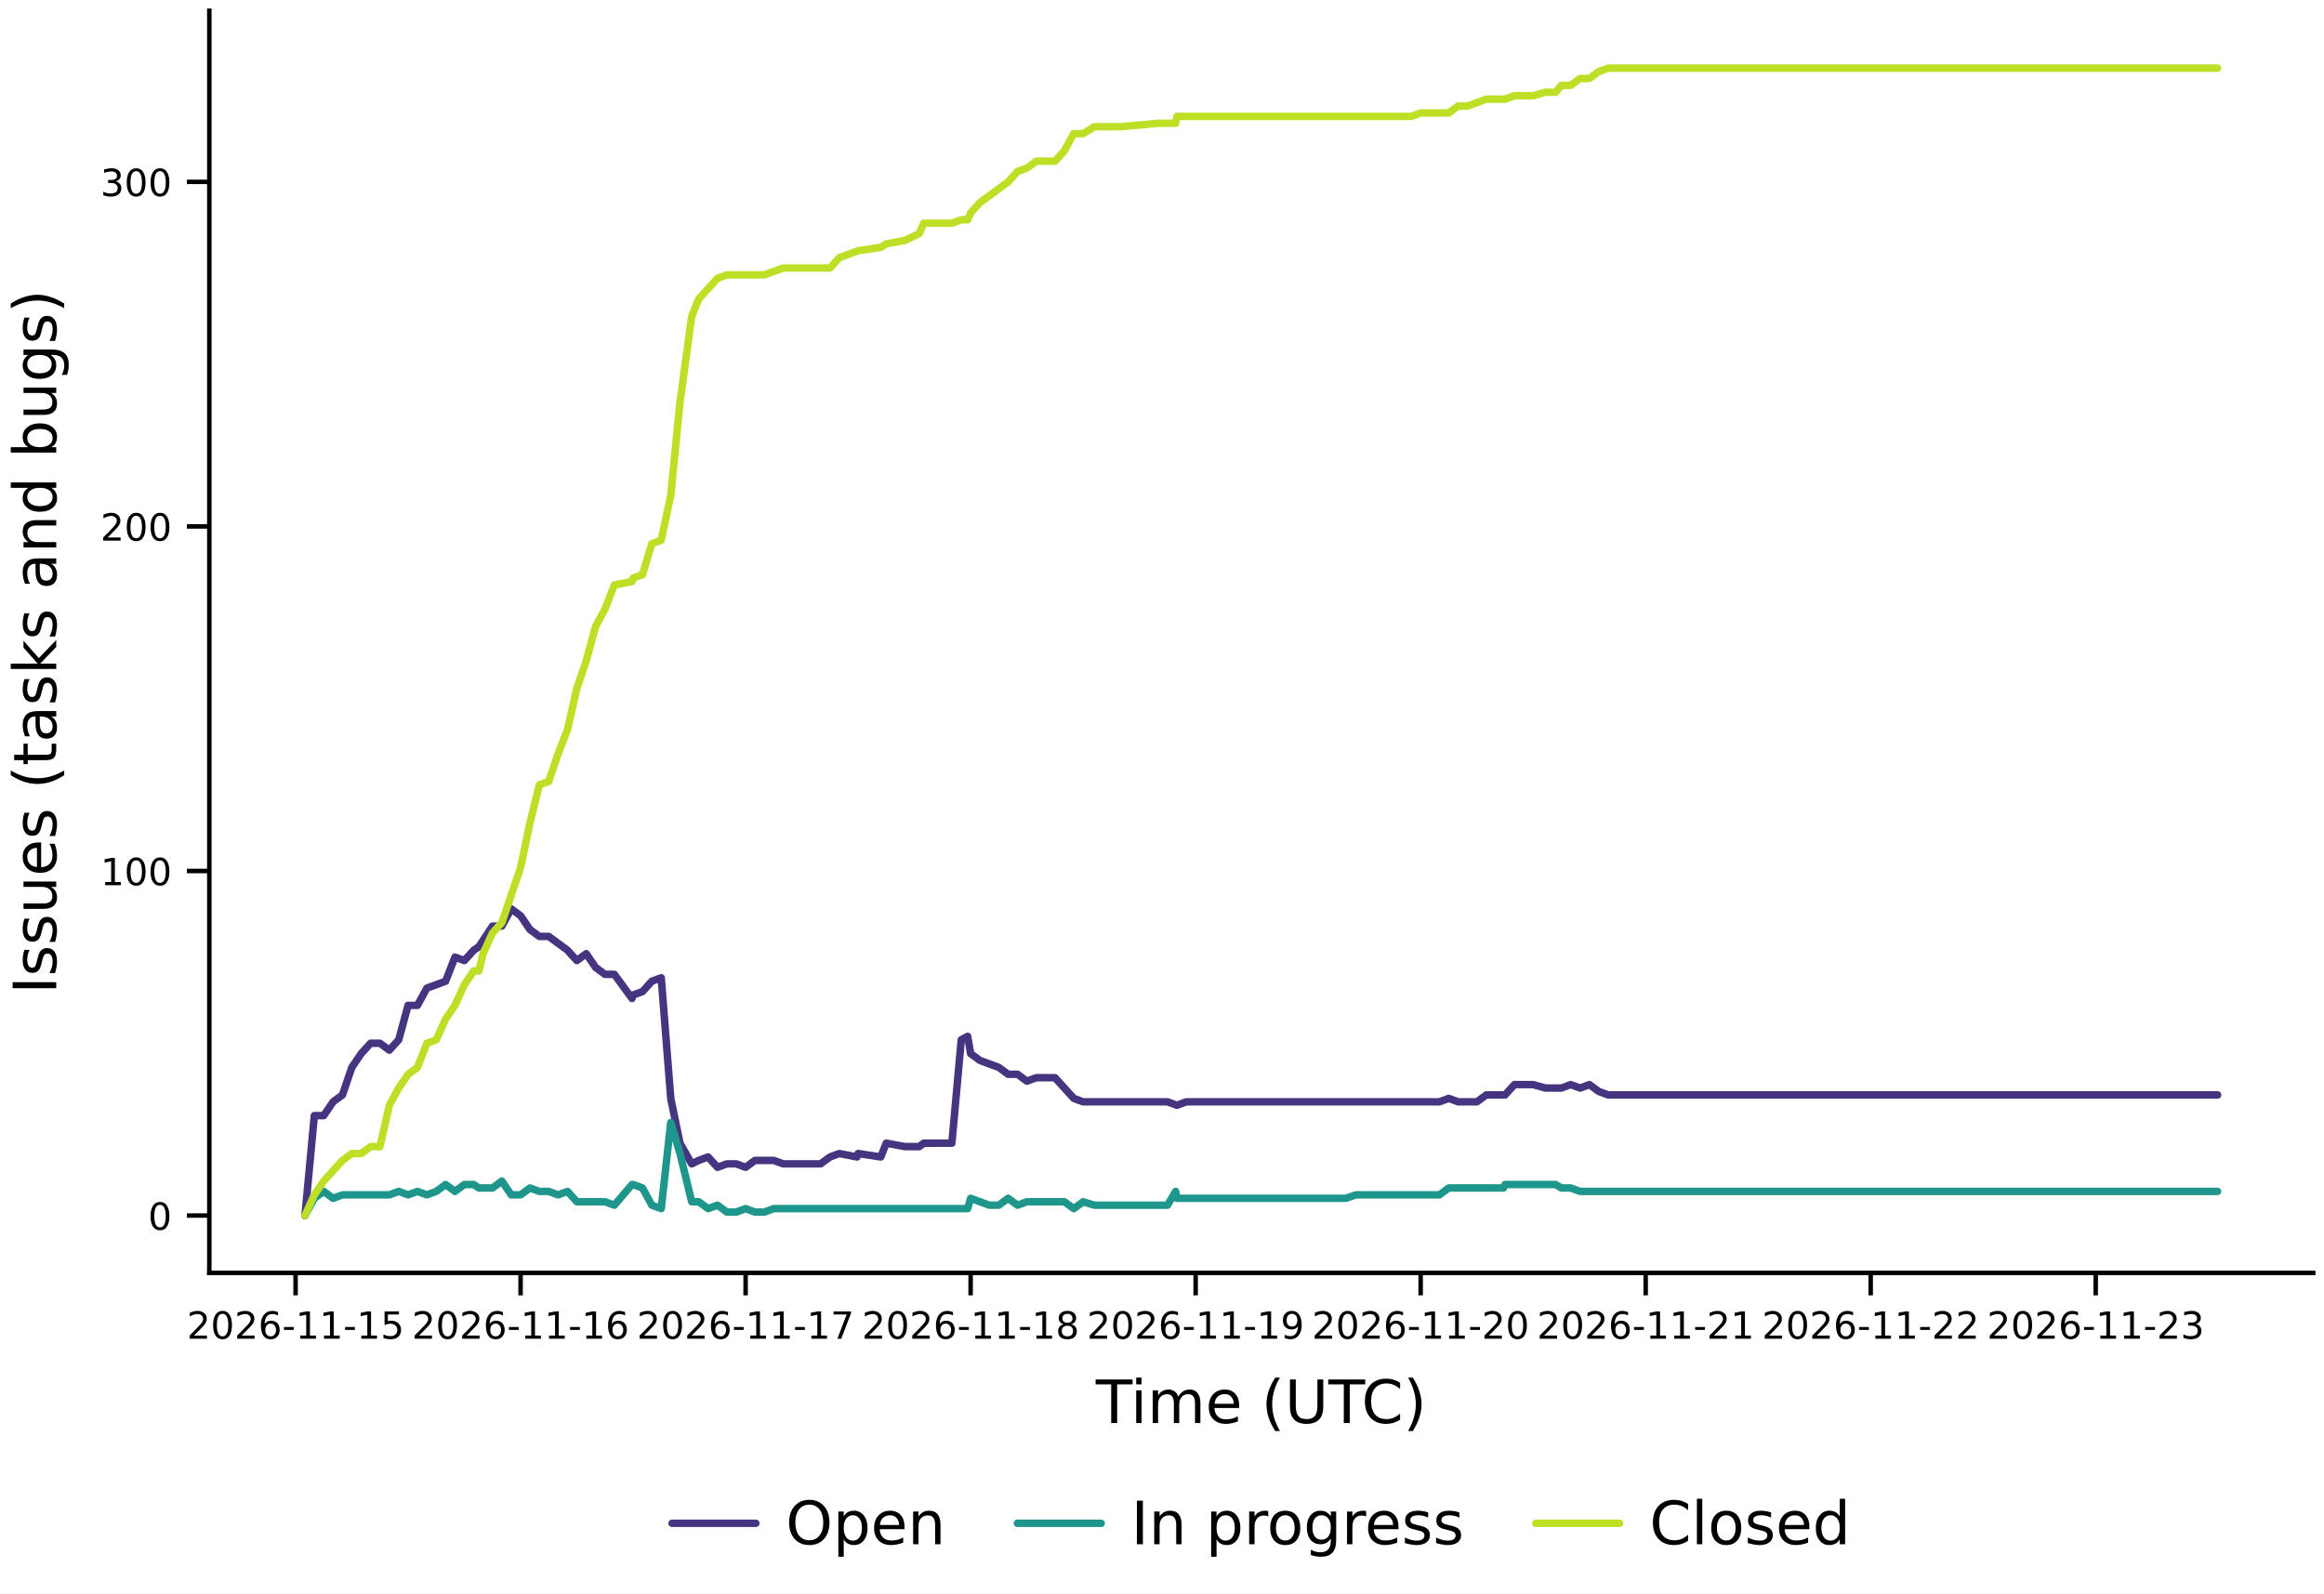
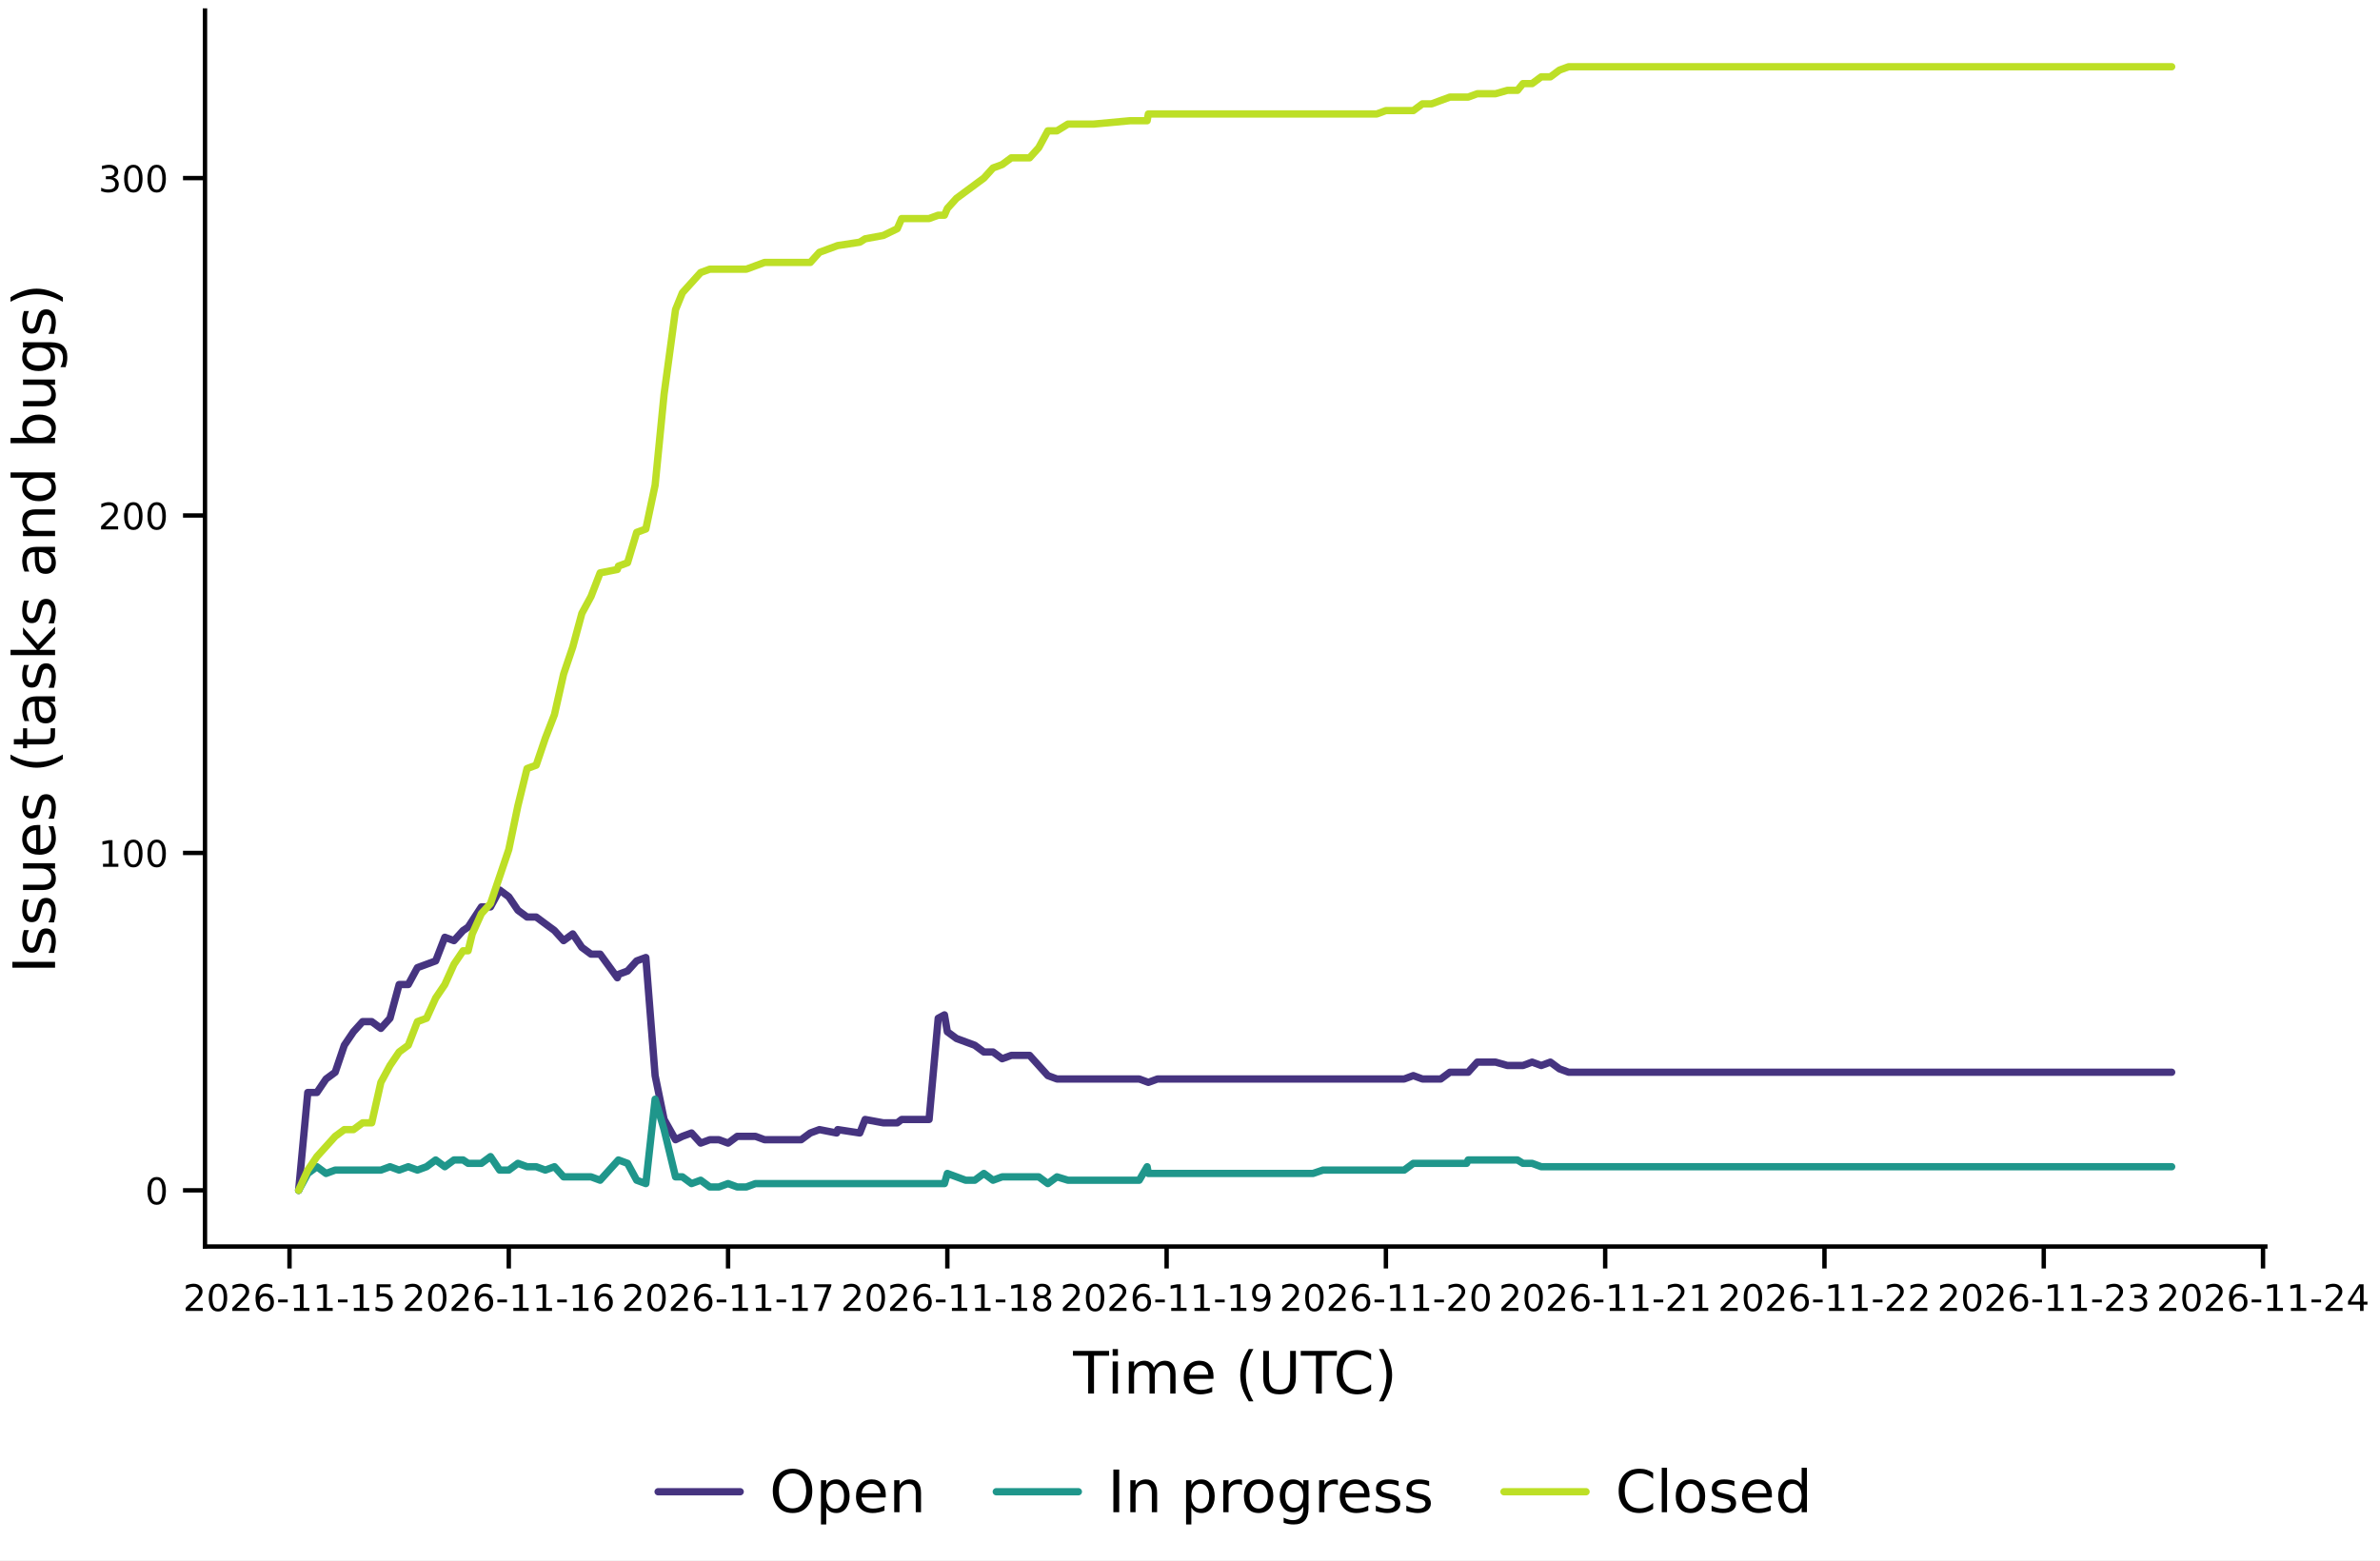
- <svg xmlns="http://www.w3.org/2000/svg" xmlns:xlink="http://www.w3.org/1999/xlink" width="310.696pt" height="213.046pt" viewBox="0 0 310.696 213.046" version="1.1">
+ <svg xmlns="http://www.w3.org/2000/svg" xmlns:xlink="http://www.w3.org/1999/xlink" width="324.913pt" height="213.046pt" viewBox="0 0 324.913 213.046" version="1.1">
  <defs>
    <style type="text/css">*{stroke-linejoin: round; stroke-linecap: butt}</style>
  </defs>
  <g id="figure_1">
    <g id="patch_1">
-       <path d="M -0 213.046  L 310.696 213.046  L 310.696 0  L -0 0  z " style="fill: #ffffff" />
+       <path d="M 0 213.046  L 324.913 213.046  L 324.913 0  L 0 0  z " style="fill: #ffffff" />
    </g>
    <g id="axes_1">
      <g id="patch_2">
        <path d="M 27.984 170.203  L 309.256 170.203  L 309.256 1.44  L 27.984 1.44  z " style="fill: #ffffff" />
      </g>
      <g id="matplotlib.axis_1">
        <g id="xtick_1">
          <g id="line2d_1">
            <defs>
-               <path id="m48a8de0742" d="M 0 0  L 0 3  " style="stroke: #000000; stroke-width: 0.6" />
+               <path id="m633781ddd7" d="M 0 0  L 0 3  " style="stroke: #000000; stroke-width: 0.6" />
            </defs>
            <g>
-               <use xlink:href="#m48a8de0742" x="39.516" y="170.203" style="stroke: #000000; stroke-width: 0.6" />
+               <use xlink:href="#m633781ddd7" x="39.522" y="170.203" style="stroke: #000000; stroke-width: 0.6" />
            </g>
          </g>
          <g id="text_1">
-             <text style="font-size: 5px; font-family: 'DejaVu Sans', sans-serif; text-anchor: middle" x="39.516" y="179.002" transform="rotate(-0 39.516 179.0017)">2026-11-15</text>
+             <text style="font-size: 5px; font-family: 'DejaVu Sans', sans-serif; text-anchor: middle" x="39.522" y="179.002" transform="rotate(-0 39.52212 179.0017)">2026-11-15</text>
          </g>
        </g>
        <g id="xtick_2">
          <g id="line2d_2">
            <g>
-               <use xlink:href="#m48a8de0742" x="69.599" y="170.203" style="stroke: #000000; stroke-width: 0.6" />
+               <use xlink:href="#m633781ddd7" x="69.458" y="170.203" style="stroke: #000000; stroke-width: 0.6" />
            </g>
          </g>
          <g id="text_2">
-             <text style="font-size: 5px; font-family: 'DejaVu Sans', sans-serif; text-anchor: middle" x="69.599" y="179.002" transform="rotate(-0 69.59851 179.0017)">2026-11-16</text>
+             <text style="font-size: 5px; font-family: 'DejaVu Sans', sans-serif; text-anchor: middle" x="69.458" y="179.002" transform="rotate(-0 69.45788 179.0017)">2026-11-16</text>
          </g>
        </g>
        <g id="xtick_3">
          <g id="line2d_3">
            <g>
-               <use xlink:href="#m48a8de0742" x="99.681" y="170.203" style="stroke: #000000; stroke-width: 0.6" />
+               <use xlink:href="#m633781ddd7" x="99.394" y="170.203" style="stroke: #000000; stroke-width: 0.6" />
            </g>
          </g>
          <g id="text_3">
-             <text style="font-size: 5px; font-family: 'DejaVu Sans', sans-serif; text-anchor: middle" x="99.681" y="179.002" transform="rotate(-0 99.68102 179.0017)">2026-11-17</text>
+             <text style="font-size: 5px; font-family: 'DejaVu Sans', sans-serif; text-anchor: middle" x="99.394" y="179.002" transform="rotate(-0 99.39364 179.0017)">2026-11-17</text>
          </g>
        </g>
        <g id="xtick_4">
          <g id="line2d_4">
            <g>
-               <use xlink:href="#m48a8de0742" x="129.764" y="170.203" style="stroke: #000000; stroke-width: 0.6" />
+               <use xlink:href="#m633781ddd7" x="129.329" y="170.203" style="stroke: #000000; stroke-width: 0.6" />
            </g>
          </g>
          <g id="text_4">
-             <text style="font-size: 5px; font-family: 'DejaVu Sans', sans-serif; text-anchor: middle" x="129.764" y="179.002" transform="rotate(-0 129.7635 179.0017)">2026-11-18</text>
+             <text style="font-size: 5px; font-family: 'DejaVu Sans', sans-serif; text-anchor: middle" x="129.329" y="179.002" transform="rotate(-0 129.3294 179.0017)">2026-11-18</text>
          </g>
        </g>
        <g id="xtick_5">
          <g id="line2d_5">
            <g>
-               <use xlink:href="#m48a8de0742" x="159.846" y="170.203" style="stroke: #000000; stroke-width: 0.6" />
+               <use xlink:href="#m633781ddd7" x="159.265" y="170.203" style="stroke: #000000; stroke-width: 0.6" />
            </g>
          </g>
          <g id="text_5">
-             <text style="font-size: 5px; font-family: 'DejaVu Sans', sans-serif; text-anchor: middle" x="159.846" y="179.002" transform="rotate(-0 159.846 179.0017)">2026-11-19</text>
+             <text style="font-size: 5px; font-family: 'DejaVu Sans', sans-serif; text-anchor: middle" x="159.265" y="179.002" transform="rotate(-0 159.2652 179.0017)">2026-11-19</text>
          </g>
        </g>
        <g id="xtick_6">
          <g id="line2d_6">
            <g>
-               <use xlink:href="#m48a8de0742" x="189.929" y="170.203" style="stroke: #000000; stroke-width: 0.6" />
+               <use xlink:href="#m633781ddd7" x="189.201" y="170.203" style="stroke: #000000; stroke-width: 0.6" />
            </g>
          </g>
          <g id="text_6">
-             <text style="font-size: 5px; font-family: 'DejaVu Sans', sans-serif; text-anchor: middle" x="189.929" y="179.002" transform="rotate(-0 189.9285 179.0017)">2026-11-20</text>
+             <text style="font-size: 5px; font-family: 'DejaVu Sans', sans-serif; text-anchor: middle" x="189.201" y="179.002" transform="rotate(-0 189.2009 179.0017)">2026-11-20</text>
          </g>
        </g>
        <g id="xtick_7">
          <g id="line2d_7">
            <g>
-               <use xlink:href="#m48a8de0742" x="220.011" y="170.203" style="stroke: #000000; stroke-width: 0.6" />
+               <use xlink:href="#m633781ddd7" x="219.137" y="170.203" style="stroke: #000000; stroke-width: 0.6" />
            </g>
          </g>
          <g id="text_7">
-             <text style="font-size: 5px; font-family: 'DejaVu Sans', sans-serif; text-anchor: middle" x="220.011" y="179.002" transform="rotate(-0 220.011 179.0017)">2026-11-21</text>
+             <text style="font-size: 5px; font-family: 'DejaVu Sans', sans-serif; text-anchor: middle" x="219.137" y="179.002" transform="rotate(-0 219.1367 179.0017)">2026-11-21</text>
          </g>
        </g>
        <g id="xtick_8">
          <g id="line2d_8">
            <g>
-               <use xlink:href="#m48a8de0742" x="250.094" y="170.203" style="stroke: #000000; stroke-width: 0.6" />
+               <use xlink:href="#m633781ddd7" x="249.072" y="170.203" style="stroke: #000000; stroke-width: 0.6" />
            </g>
          </g>
          <g id="text_8">
-             <text style="font-size: 5px; font-family: 'DejaVu Sans', sans-serif; text-anchor: middle" x="250.094" y="179.002" transform="rotate(-0 250.0936 179.0017)">2026-11-22</text>
+             <text style="font-size: 5px; font-family: 'DejaVu Sans', sans-serif; text-anchor: middle" x="249.072" y="179.002" transform="rotate(-0 249.0725 179.0017)">2026-11-22</text>
          </g>
        </g>
        <g id="xtick_9">
          <g id="line2d_9">
            <g>
-               <use xlink:href="#m48a8de0742" x="280.176" y="170.203" style="stroke: #000000; stroke-width: 0.6" />
+               <use xlink:href="#m633781ddd7" x="279.008" y="170.203" style="stroke: #000000; stroke-width: 0.6" />
            </g>
          </g>
          <g id="text_9">
-             <text style="font-size: 5px; font-family: 'DejaVu Sans', sans-serif; text-anchor: middle" x="280.176" y="179.002" transform="rotate(-0 280.1761 179.0017)">2026-11-23</text>
-           </g>
-         </g>
-         <g id="text_10">
+             <text style="font-size: 5px; font-family: 'DejaVu Sans', sans-serif; text-anchor: middle" x="279.008" y="179.002" transform="rotate(-0 279.0082 179.0017)">2026-11-23</text>
+           </g>
+         </g>
+         <g id="xtick_10">
+           <g id="line2d_10">
+             <g>
+               <use xlink:href="#m633781ddd7" x="308.944" y="170.203" style="stroke: #000000; stroke-width: 0.6" />
+             </g>
+           </g>
+           <g id="text_10">
+             <text style="font-size: 5px; font-family: 'DejaVu Sans', sans-serif; text-anchor: middle" x="308.944" y="179.002" transform="rotate(-0 308.944 179.0017)">2026-11-24</text>
+           </g>
+         </g>
+         <g id="text_11">
          <text style="font-size: 8px; font-family: 'DejaVu Sans', sans-serif; text-anchor: middle" x="168.62" y="190.282" transform="rotate(-0 168.6201 190.2816)">Time (UTC)</text>
        </g>
      </g>
      <g id="matplotlib.axis_2">
        <g id="ytick_1">
-           <g id="line2d_10">
+           <g id="line2d_11">
            <defs>
-               <path id="med2a702972" d="M 0 0  L -3 0  " style="stroke: #000000; stroke-width: 0.6" />
+               <path id="m36e2c8b5a4" d="M 0 0  L -3 0  " style="stroke: #000000; stroke-width: 0.6" />
            </defs>
            <g>
-               <use xlink:href="#med2a702972" x="27.984" y="162.532" style="stroke: #000000; stroke-width: 0.6" />
-             </g>
-           </g>
-           <g id="text_11">
+               <use xlink:href="#m36e2c8b5a4" x="27.984" y="162.532" style="stroke: #000000; stroke-width: 0.6" />
+             </g>
+           </g>
+           <g id="text_12">
            <text style="font-size: 5px; font-family: 'DejaVu Sans', sans-serif; text-anchor: end" x="22.984" y="164.431" transform="rotate(-0 22.98438 164.4312)">0</text>
          </g>
        </g>
        <g id="ytick_2">
-           <g id="line2d_11">
-             <g>
-               <use xlink:href="#med2a702972" x="27.984" y="116.46" style="stroke: #000000; stroke-width: 0.6" />
-             </g>
-           </g>
-           <g id="text_12">
+           <g id="line2d_12">
+             <g>
+               <use xlink:href="#m36e2c8b5a4" x="27.984" y="116.46" style="stroke: #000000; stroke-width: 0.6" />
+             </g>
+           </g>
+           <g id="text_13">
            <text style="font-size: 5px; font-family: 'DejaVu Sans', sans-serif; text-anchor: end" x="22.984" y="118.359" transform="rotate(-0 22.98438 118.3589)">100</text>
          </g>
        </g>
        <g id="ytick_3">
-           <g id="line2d_12">
-             <g>
-               <use xlink:href="#med2a702972" x="27.984" y="70.387" style="stroke: #000000; stroke-width: 0.6" />
-             </g>
-           </g>
-           <g id="text_13">
+           <g id="line2d_13">
+             <g>
+               <use xlink:href="#m36e2c8b5a4" x="27.984" y="70.387" style="stroke: #000000; stroke-width: 0.6" />
+             </g>
+           </g>
+           <g id="text_14">
            <text style="font-size: 5px; font-family: 'DejaVu Sans', sans-serif; text-anchor: end" x="22.984" y="72.287" transform="rotate(-0 22.98438 72.28662)">200</text>
          </g>
        </g>
        <g id="ytick_4">
-           <g id="line2d_13">
-             <g>
-               <use xlink:href="#med2a702972" x="27.984" y="24.315" style="stroke: #000000; stroke-width: 0.6" />
-             </g>
-           </g>
-           <g id="text_14">
+           <g id="line2d_14">
+             <g>
+               <use xlink:href="#m36e2c8b5a4" x="27.984" y="24.315" style="stroke: #000000; stroke-width: 0.6" />
+             </g>
+           </g>
+           <g id="text_15">
            <text style="font-size: 5px; font-family: 'DejaVu Sans', sans-serif; text-anchor: end" x="22.984" y="26.214" transform="rotate(-0 22.98438 26.21431)">300</text>
          </g>
        </g>
-         <g id="text_15">
+         <g id="text_16">
          <text style="font-size: 8px; font-family: 'DejaVu Sans', sans-serif; text-anchor: middle" x="7.519" y="85.821" transform="rotate(-90 7.51875 85.82143)">Issues (tasks and bugs)</text>
        </g>
      </g>
-       <g id="line2d_14">
-         <path d="M 40.769 162.532  L 42.023 149.171  L 43.276 149.171  L 44.53 147.328  L 45.783 146.407  L 47.037 142.721  L 48.29 140.878  L 49.544 139.496  L 50.797 139.496  L 52.05 140.417  L 53.304 139.035  L 54.557 134.428  L 55.811 134.428  L 57.064 132.124  L 59.571 131.203  L 60.824 127.978  L 62.078 128.438  L 63.331 127.056  L 64.021 126.595  L 65.838 123.831  L 67.092 123.831  L 68.345 121.527  L 69.599 122.449  L 70.852 124.292  L 72.105 125.213  L 73.359 125.213  L 75.866 127.056  L 77.119 128.438  L 78.373 127.517  L 79.626 129.36  L 80.879 130.281  L 82.133 130.281  L 84.494 133.506  L 84.64 133.046  L 85.893 132.585  L 87.147 131.203  L 88.4 130.742  L 89.674 146.867  L 90.907 152.857  L 92.474 155.621  L 93.414 155.16  L 94.667 154.7  L 95.921 156.082  L 97.174 155.621  L 98.428 155.621  L 99.681 156.082  L 100.934 155.16  L 103.441 155.16  L 104.695 155.621  L 109.709 155.621  L 110.962 154.7  L 112.215 154.239  L 114.576 154.7  L 114.722 154.239  L 117.751 154.7  L 118.483 152.857  L 120.989 153.317  L 122.891 153.317  L 123.496 152.857  L 127.257 152.857  L 128.51 139.035  L 129.367 138.574  L 129.764 140.878  L 131.017 141.799  L 133.524 142.721  L 134.777 143.642  L 136.031 143.642  L 137.284 144.564  L 138.538 144.103  L 141.044 144.103  L 143.551 146.867  L 144.805 147.328  L 156.086 147.328  L 157.339 147.789  L 158.593 147.328  L 192.435 147.328  L 193.689 146.867  L 194.942 147.328  L 197.449 147.328  L 198.703 146.407  L 201.209 146.407  L 202.463 145.024  L 204.97 145.024  L 206.599 145.485  L 208.73 145.485  L 209.984 145.024  L 211.237 145.485  L 212.49 145.024  L 213.744 145.946  L 214.997 146.407  L 296.471 146.407  L 296.471 146.407  " clip-path="url(#p7910296758)" style="fill: none; stroke: #463480; stroke-linecap: round" />
-       </g>
      <g id="line2d_15">
-         <path d="M 40.769 162.532  L 42.023 160.228  L 43.276 159.307  L 44.53 160.228  L 45.783 159.767  L 52.05 159.767  L 53.304 159.307  L 54.557 159.767  L 55.811 159.307  L 57.064 159.767  L 58.318 159.307  L 59.571 158.385  L 60.824 159.307  L 62.078 158.385  L 63.331 158.385  L 64.021 158.846  L 65.838 158.846  L 67.092 157.925  L 68.345 159.767  L 69.599 159.767  L 70.852 158.846  L 72.105 159.307  L 73.359 159.307  L 74.612 159.767  L 75.866 159.307  L 77.119 160.689  L 80.879 160.689  L 82.133 161.15  L 84.494 158.385  L 84.64 158.385  L 85.893 158.846  L 87.147 161.15  L 88.4 161.61  L 89.674 150.092  L 90.907 154.239  L 92.474 160.689  L 93.414 160.689  L 94.667 161.61  L 95.921 161.15  L 97.174 162.071  L 98.428 162.071  L 99.681 161.61  L 100.934 162.071  L 102.188 162.071  L 103.441 161.61  L 129.367 161.61  L 129.764 160.228  L 132.27 161.15  L 133.524 161.15  L 134.777 160.228  L 136.031 161.15  L 137.284 160.689  L 142.298 160.689  L 143.551 161.61  L 144.805 160.689  L 146.309 161.15  L 156.086 161.15  L 157.172 159.307  L 157.339 160.228  L 179.922 160.228  L 181.28 159.767  L 192.435 159.767  L 193.689 158.846  L 201.001 158.846  L 201.209 158.385  L 207.978 158.385  L 208.73 158.846  L 209.984 158.846  L 211.237 159.307  L 296.471 159.307  L 296.471 159.307  " clip-path="url(#p7910296758)" style="fill: none; stroke: #1f968b; stroke-linecap: round" />
+         <path d="M 40.769 162.532  L 42.017 149.171  L 43.264 149.171  L 44.511 147.328  L 45.759 146.407  L 47.006 142.721  L 48.253 140.878  L 49.501 139.496  L 50.748 139.496  L 51.995 140.417  L 53.243 139.035  L 54.49 134.428  L 55.737 134.428  L 56.985 132.124  L 59.479 131.203  L 60.727 127.978  L 61.974 128.438  L 63.221 127.056  L 63.907 126.595  L 65.716 123.831  L 66.963 123.831  L 68.211 121.527  L 69.458 122.449  L 70.705 124.292  L 71.953 125.213  L 73.2 125.213  L 75.694 127.056  L 76.942 128.438  L 78.189 127.517  L 79.436 129.36  L 80.684 130.281  L 81.931 130.281  L 84.28 133.506  L 84.426 133.046  L 85.673 132.585  L 86.92 131.203  L 88.168 130.742  L 89.436 146.867  L 90.662 152.857  L 92.222 155.621  L 93.157 155.16  L 94.404 154.7  L 95.652 156.082  L 96.899 155.621  L 98.146 155.621  L 99.394 156.082  L 100.641 155.16  L 103.136 155.16  L 104.383 155.621  L 109.372 155.621  L 110.62 154.7  L 111.867 154.239  L 114.216 154.7  L 114.362 154.239  L 117.376 154.7  L 118.103 152.857  L 120.598 153.317  L 122.49 153.317  L 123.093 152.857  L 126.835 152.857  L 128.082 139.035  L 128.934 138.574  L 129.329 140.878  L 130.577 141.799  L 133.071 142.721  L 134.319 143.642  L 135.566 143.642  L 136.813 144.564  L 138.061 144.103  L 140.555 144.103  L 143.05 146.867  L 144.297 147.328  L 155.523 147.328  L 156.771 147.789  L 158.018 147.328  L 191.696 147.328  L 192.943 146.867  L 194.19 147.328  L 196.685 147.328  L 197.932 146.407  L 200.427 146.407  L 201.674 145.024  L 204.169 145.024  L 205.79 145.485  L 207.911 145.485  L 209.158 145.024  L 210.405 145.485  L 211.653 145.024  L 212.9 145.946  L 214.147 146.407  L 296.471 146.407  L 296.471 146.407  " clip-path="url(#pbafb77b4e7)" style="fill: none; stroke: #463480; stroke-linecap: round" />
      </g>
      <g id="line2d_16">
-         <path d="M 40.769 162.532  L 42.023 159.767  L 43.276 157.925  L 45.783 155.16  L 47.037 154.239  L 48.29 154.239  L 49.544 153.317  L 50.797 153.317  L 52.05 147.789  L 53.304 145.485  L 54.557 143.642  L 55.811 142.721  L 57.064 139.496  L 58.318 139.035  L 59.571 136.271  L 60.824 134.428  L 62.078 131.663  L 63.331 129.82  L 64.021 129.82  L 64.585 127.517  L 65.838 124.753  L 67.092 123.37  L 69.599 115.999  L 70.852 110.009  L 72.105 104.941  L 73.359 104.481  L 74.612 100.795  L 75.866 97.57  L 77.119 92.041  L 78.373 88.355  L 79.626 83.748  L 80.879 81.445  L 82.133 78.22  L 84.494 77.759  L 84.64 77.298  L 85.893 76.837  L 87.147 72.691  L 88.4 72.23  L 89.674 66.241  L 90.907 53.801  L 92.474 42.283  L 93.414 39.979  L 95.921 37.215  L 97.174 36.754  L 102.188 36.754  L 104.695 35.833  L 110.962 35.833  L 112.215 34.451  L 114.722 33.529  L 117.751 33.069  L 118.483 32.608  L 120.989 32.147  L 122.891 31.226  L 123.496 29.844  L 127.257 29.844  L 128.51 29.383  L 129.367 29.383  L 129.764 28.461  L 131.017 27.079  L 134.777 24.315  L 136.031 22.933  L 137.284 22.472  L 138.538 21.551  L 141.044 21.551  L 142.298 20.168  L 143.551 17.865  L 144.805 17.865  L 146.309 16.943  L 149.819 16.943  L 154.832 16.483  L 157.172 16.483  L 157.339 15.561  L 188.675 15.561  L 189.929 15.1  L 193.689 15.1  L 194.942 14.179  L 196.196 14.179  L 198.703 13.258  L 201.209 13.258  L 202.463 12.797  L 204.97 12.797  L 206.599 12.336  L 207.978 12.336  L 208.73 11.415  L 209.984 11.415  L 211.237 10.493  L 212.49 10.493  L 213.744 9.572  L 214.997 9.111  L 296.471 9.111  L 296.471 9.111  " clip-path="url(#p7910296758)" style="fill: none; stroke: #bddf26; stroke-linecap: round" />
+         <path d="M 40.769 162.532  L 42.017 160.228  L 43.264 159.307  L 44.511 160.228  L 45.759 159.767  L 51.995 159.767  L 53.243 159.307  L 54.49 159.767  L 55.737 159.307  L 56.985 159.767  L 58.232 159.307  L 59.479 158.385  L 60.727 159.307  L 61.974 158.385  L 63.221 158.385  L 63.907 158.846  L 65.716 158.846  L 66.963 157.925  L 68.211 159.767  L 69.458 159.767  L 70.705 158.846  L 71.953 159.307  L 73.2 159.307  L 74.447 159.767  L 75.694 159.307  L 76.942 160.689  L 80.684 160.689  L 81.931 161.15  L 84.426 158.385  L 85.673 158.846  L 86.92 161.15  L 88.168 161.61  L 89.436 150.092  L 90.662 154.239  L 92.222 160.689  L 93.157 160.689  L 94.404 161.61  L 95.652 161.15  L 96.899 162.071  L 98.146 162.071  L 99.394 161.61  L 100.641 162.071  L 101.888 162.071  L 103.136 161.61  L 128.934 161.61  L 129.329 160.228  L 131.824 161.15  L 133.071 161.15  L 134.319 160.228  L 135.566 161.15  L 136.813 160.689  L 141.803 160.689  L 143.05 161.61  L 144.297 160.689  L 145.794 161.15  L 155.523 161.15  L 156.604 159.307  L 156.771 160.228  L 179.243 160.228  L 180.594 159.767  L 191.696 159.767  L 192.943 158.846  L 200.219 158.846  L 200.427 158.385  L 207.162 158.385  L 207.911 158.846  L 209.158 158.846  L 210.405 159.307  L 296.471 159.307  L 296.471 159.307  " clip-path="url(#pbafb77b4e7)" style="fill: none; stroke: #1f968b; stroke-linecap: round" />
+       </g>
+       <g id="line2d_17">
+         <path d="M 40.769 162.532  L 42.017 159.767  L 43.264 157.925  L 45.759 155.16  L 47.006 154.239  L 48.253 154.239  L 49.501 153.317  L 50.748 153.317  L 51.995 147.789  L 53.243 145.485  L 54.49 143.642  L 55.737 142.721  L 56.985 139.496  L 58.232 139.035  L 59.479 136.271  L 60.727 134.428  L 61.974 131.663  L 63.221 129.82  L 63.907 129.82  L 64.469 127.517  L 65.716 124.753  L 66.963 123.37  L 69.458 115.999  L 70.705 110.009  L 71.953 104.941  L 73.2 104.481  L 74.447 100.795  L 75.694 97.57  L 76.942 92.041  L 78.189 88.355  L 79.436 83.748  L 80.684 81.445  L 81.931 78.22  L 84.28 77.759  L 84.426 77.298  L 85.673 76.837  L 86.92 72.691  L 88.168 72.23  L 89.436 66.241  L 90.662 53.801  L 92.222 42.283  L 93.157 39.979  L 95.652 37.215  L 96.899 36.754  L 101.888 36.754  L 104.383 35.833  L 110.62 35.833  L 111.867 34.451  L 114.362 33.529  L 117.376 33.069  L 118.103 32.608  L 120.598 32.147  L 122.49 31.226  L 123.093 29.844  L 126.835 29.844  L 128.082 29.383  L 128.934 29.383  L 129.329 28.461  L 130.577 27.079  L 134.319 24.315  L 135.566 22.933  L 136.813 22.472  L 138.061 21.551  L 140.555 21.551  L 141.803 20.168  L 143.05 17.865  L 144.297 17.865  L 145.794 16.943  L 149.287 16.943  L 154.276 16.483  L 156.604 16.483  L 156.771 15.561  L 187.954 15.561  L 189.201 15.1  L 192.943 15.1  L 194.19 14.179  L 195.438 14.179  L 197.932 13.258  L 200.427 13.258  L 201.674 12.797  L 204.169 12.797  L 205.79 12.336  L 207.162 12.336  L 207.911 11.415  L 209.158 11.415  L 210.405 10.493  L 211.653 10.493  L 212.9 9.572  L 214.147 9.111  L 296.471 9.111  L 296.471 9.111  " clip-path="url(#pbafb77b4e7)" style="fill: none; stroke: #bddf26; stroke-linecap: round" />
      </g>
      <g id="patch_3">
        <path d="M 27.984 170.203  L 27.984 1.44  " style="fill: none; stroke: #000000; stroke-width: 0.6; stroke-linejoin: miter; stroke-linecap: square" />
      </g>
      <g id="patch_4">
        <path d="M 27.984 170.203  L 309.256 170.203  " style="fill: none; stroke: #000000; stroke-width: 0.6; stroke-linejoin: miter; stroke-linecap: square" />
      </g>
      <g id="legend_1">
-         <g id="line2d_17">
+         <g id="line2d_18">
          <path d="M 89.846 203.684  L 95.446 203.684  L 101.046 203.684  " style="fill: none; stroke: #463480; stroke-linecap: round" />
        </g>
-         <g id="text_16">
+         <g id="text_17">
          <text style="font-size: 8px; font-family: 'DejaVu Sans', sans-serif; text-anchor: start" x="105.046" y="206.484" transform="rotate(-0 105.0457 206.4837)">Open</text>
        </g>
-         <g id="line2d_18">
+         <g id="line2d_19">
          <path d="M 136.014 203.684  L 141.614 203.684  L 147.214 203.684  " style="fill: none; stroke: #1f968b; stroke-linecap: round" />
        </g>
-         <g id="text_17">
+         <g id="text_18">
          <text style="font-size: 8px; font-family: 'DejaVu Sans', sans-serif; text-anchor: start" x="151.214" y="206.484" transform="rotate(-0 151.2145 206.4837)">In progress</text>
        </g>
-         <g id="line2d_19">
+         <g id="line2d_20">
          <path d="M 205.322 203.684  L 210.922 203.684  L 216.522 203.684  " style="fill: none; stroke: #bddf26; stroke-linecap: round" />
        </g>
-         <g id="text_18">
+         <g id="text_19">
          <text style="font-size: 8px; font-family: 'DejaVu Sans', sans-serif; text-anchor: start" x="220.522" y="206.484" transform="rotate(-0 220.522 206.4837)">Closed</text>
        </g>
      </g>
    </g>
  </g>
  <defs>
-     <clipPath id="p7910296758">
+     <clipPath id="pbafb77b4e7">
      <rect x="27.984" y="1.44" width="281.271" height="168.763" />
    </clipPath>
  </defs>
</svg>
